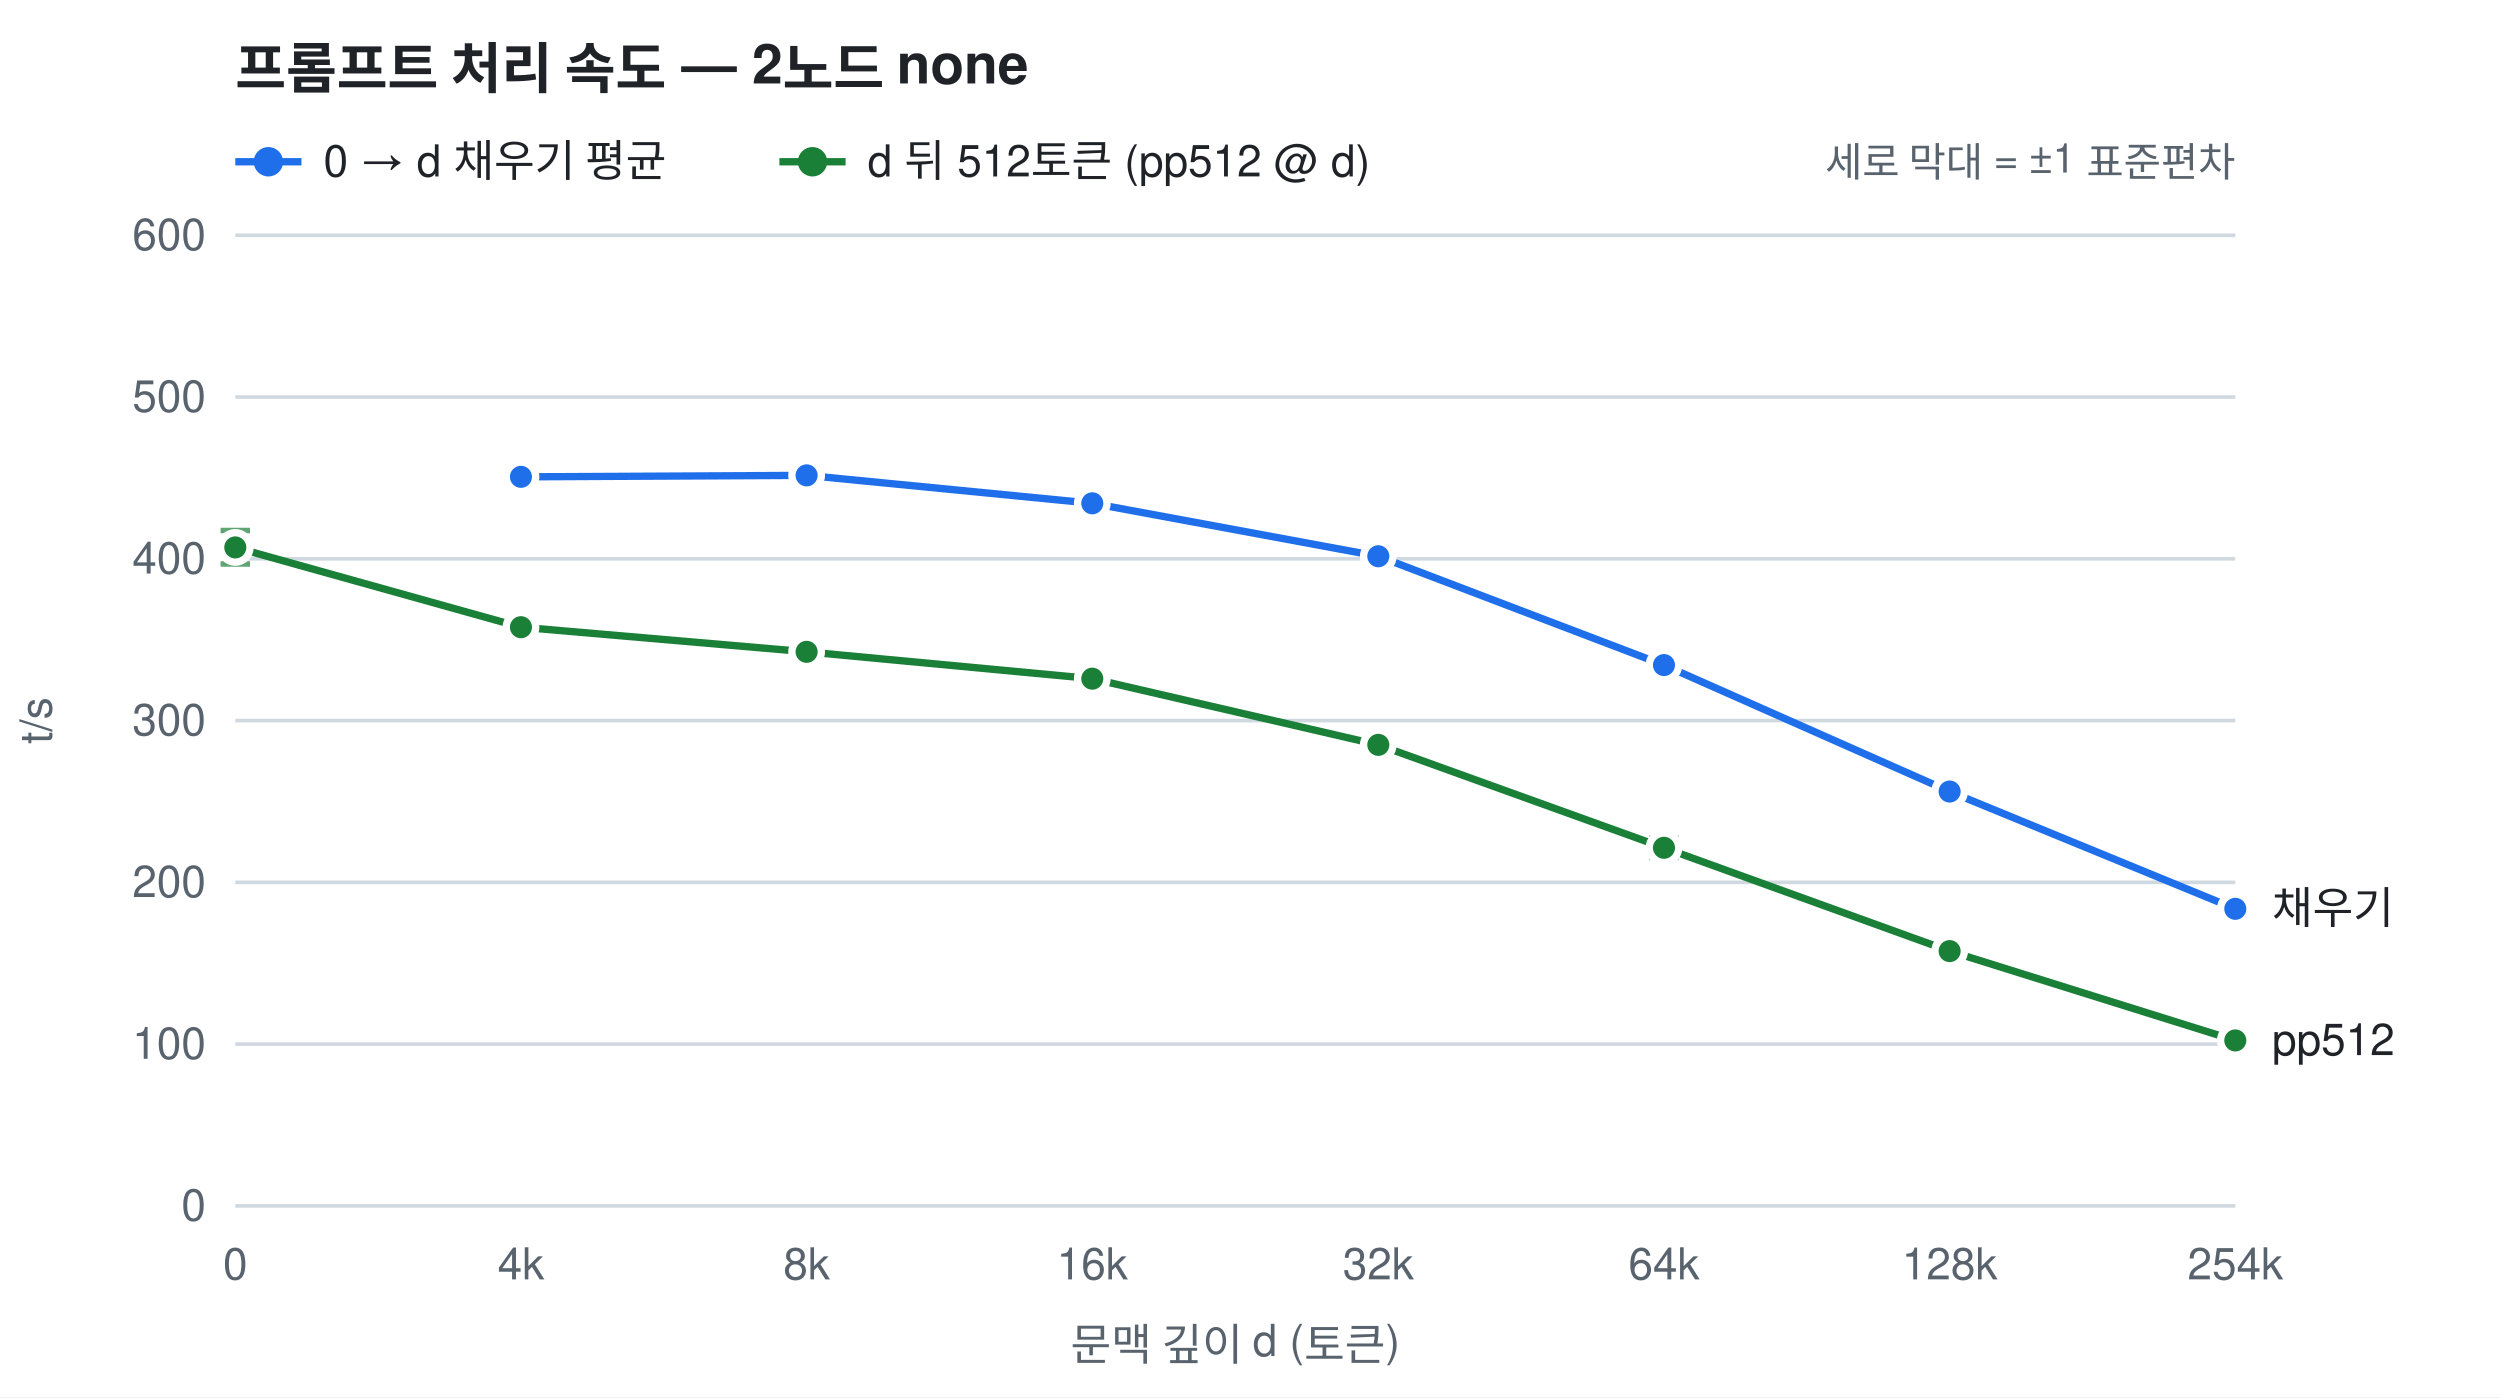
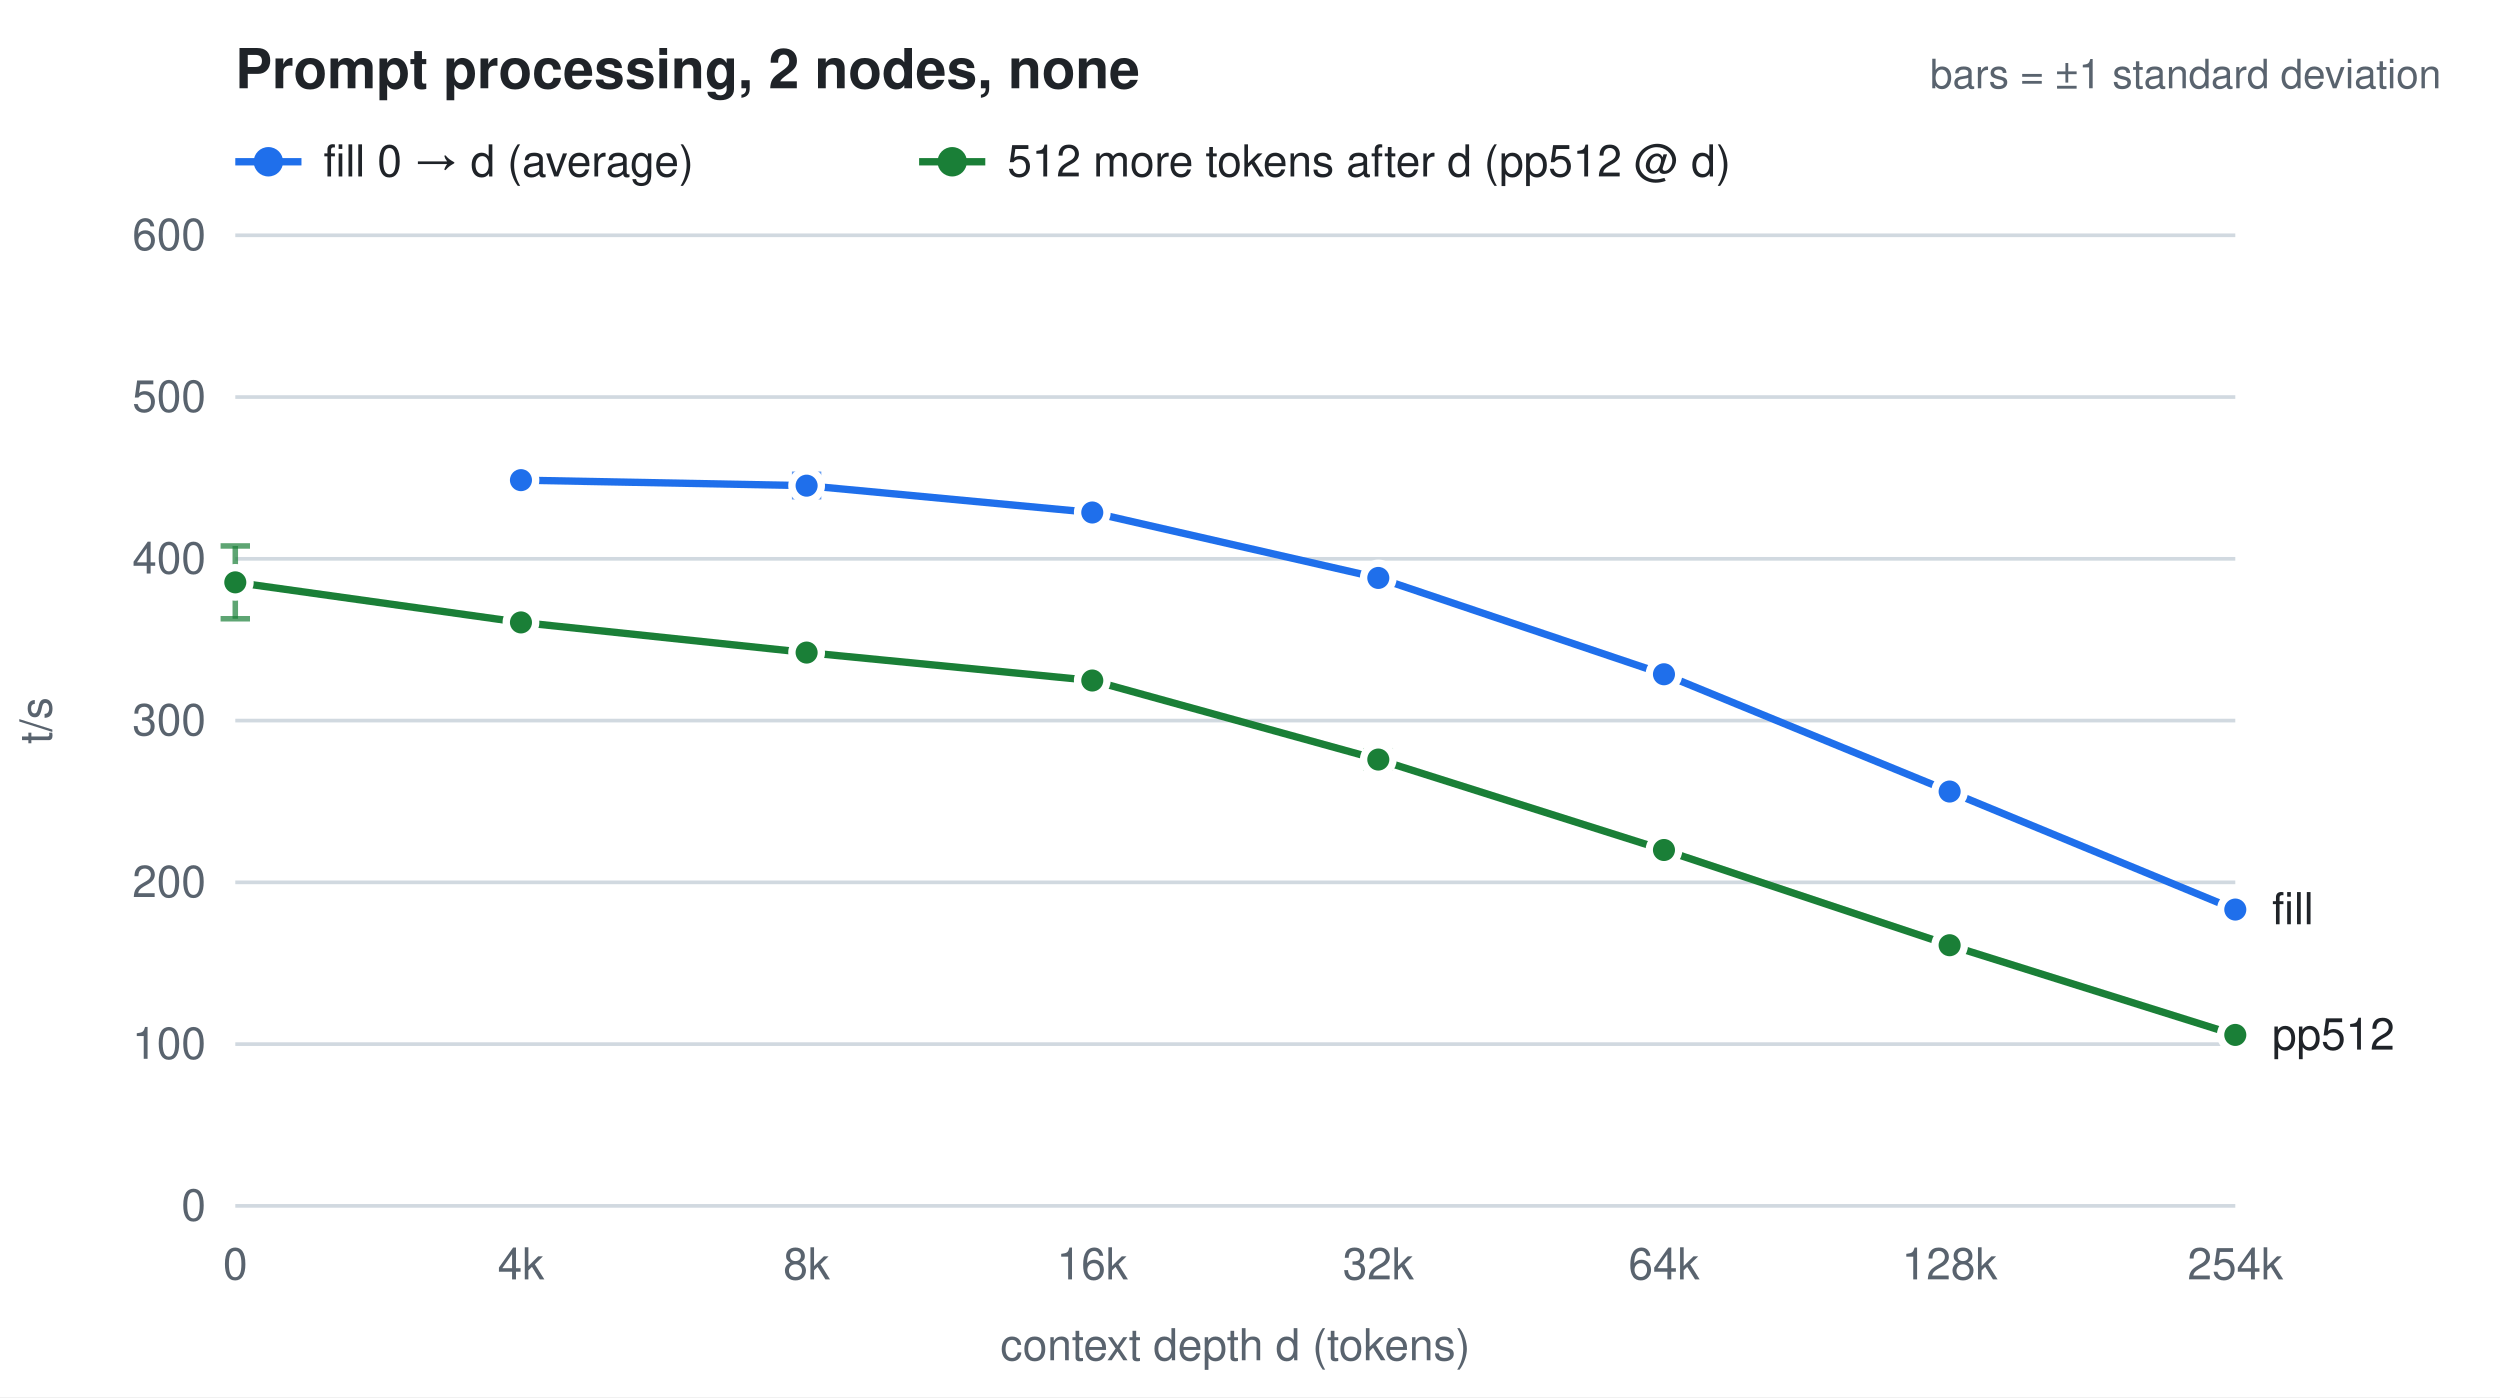
<svg xmlns="http://www.w3.org/2000/svg" viewBox="0 0 680 380" width="680" height="380" font-family="-apple-system,Segoe UI,Helvetica,Arial,sans-serif">
  <rect width="680" height="380" fill="#ffffff" />
-   <text x="64" y="24" font-size="15" font-weight="600" fill="#1f2328">프롬프트 처리 속도 — 2노드 none</text>
+   <text x="64" y="24" font-size="15" font-weight="600" fill="#1f2328">Prompt processing, 2 nodes, none</text>
  <line x1="64" x2="608" y1="328.0" y2="328.0" stroke="#d1d9e0" stroke-width="1" />
  <text x="56" y="332.0" font-size="12" text-anchor="end" fill="#59636e">0</text>
  <line x1="64" x2="608" y1="284.0" y2="284.0" stroke="#d1d9e0" stroke-width="1" />
  <text x="56" y="288.0" font-size="12" text-anchor="end" fill="#59636e">100</text>
  <line x1="64" x2="608" y1="240.0" y2="240.0" stroke="#d1d9e0" stroke-width="1" />
  <text x="56" y="244.0" font-size="12" text-anchor="end" fill="#59636e">200</text>
  <line x1="64" x2="608" y1="196.0" y2="196.0" stroke="#d1d9e0" stroke-width="1" />
  <text x="56" y="200.0" font-size="12" text-anchor="end" fill="#59636e">300</text>
  <line x1="64" x2="608" y1="152.0" y2="152.0" stroke="#d1d9e0" stroke-width="1" />
  <text x="56" y="156.0" font-size="12" text-anchor="end" fill="#59636e">400</text>
  <line x1="64" x2="608" y1="108.0" y2="108.0" stroke="#d1d9e0" stroke-width="1" />
  <text x="56" y="112.0" font-size="12" text-anchor="end" fill="#59636e">500</text>
  <line x1="64" x2="608" y1="64.0" y2="64.0" stroke="#d1d9e0" stroke-width="1" />
  <text x="56" y="68.0" font-size="12" text-anchor="end" fill="#59636e">600</text>
  <text x="64.0" y="348" font-size="12" text-anchor="middle" fill="#59636e">0</text>
  <text x="141.7" y="348" font-size="12" text-anchor="middle" fill="#59636e">4k</text>
  <text x="219.4" y="348" font-size="12" text-anchor="middle" fill="#59636e">8k</text>
  <text x="297.1" y="348" font-size="12" text-anchor="middle" fill="#59636e">16k</text>
  <text x="374.9" y="348" font-size="12" text-anchor="middle" fill="#59636e">32k</text>
  <text x="452.6" y="348" font-size="12" text-anchor="middle" fill="#59636e">64k</text>
  <text x="530.3" y="348" font-size="12" text-anchor="middle" fill="#59636e">128k</text>
  <text x="608.0" y="348" font-size="12" text-anchor="middle" fill="#59636e">254k</text>
-   <text x="336" y="370" font-size="12" text-anchor="middle" fill="#59636e">문맥 깊이 d (토큰)</text>
+   <text x="336" y="370" font-size="12" text-anchor="middle" fill="#59636e">context depth d (tokens)</text>
  <text x="14" y="196" font-size="12" text-anchor="middle" fill="#59636e" transform="rotate(-90 14 196)">t/s</text>
  <line x1="64" x2="82" y1="44" y2="44" stroke="#1f6feb" stroke-width="2" />
  <circle cx="73" cy="44" r="4" fill="#1f6feb" />
-   <text x="88" y="48" font-size="12" fill="#1f2328">0 → d 채우기 평균</text>
-   <line x1="212" x2="230" y1="44" y2="44" stroke="#1a7f37" stroke-width="2" />
-   <circle cx="221" cy="44" r="4" fill="#1a7f37" />
-   <text x="236" y="48" font-size="12" fill="#1f2328">d 뒤 512토큰 (pp512 @ d)</text>
-   <text x="608" y="48" font-size="11" text-anchor="end" fill="#59636e">세로 막대 = ±1 표준편차</text>
-   <polyline fill="none" stroke="#1f6feb" stroke-width="2" points="141.7,129.7 219.4,129.3 297.1,136.9 374.9,151.3 452.6,180.9 530.3,215.3 608.0,247.2" />
-   <line x1="141.7" x2="141.7" y1="131.3" y2="128.0" stroke="#1f6feb" stroke-width="1.5" opacity="0.7" />
-   <line x1="137.7" x2="145.7" y1="131.3" y2="131.3" stroke="#1f6feb" stroke-width="1.5" opacity="0.7" />
-   <line x1="137.7" x2="145.7" y1="128.0" y2="128.0" stroke="#1f6feb" stroke-width="1.5" opacity="0.7" />
-   <circle cx="141.7" cy="129.7" r="4" fill="#1f6feb" stroke="#ffffff" stroke-width="2" />
-   <line x1="219.4" x2="219.4" y1="130.0" y2="128.5" stroke="#1f6feb" stroke-width="1.5" opacity="0.7" />
-   <line x1="215.4" x2="223.4" y1="130.0" y2="130.0" stroke="#1f6feb" stroke-width="1.5" opacity="0.7" />
-   <line x1="215.4" x2="223.4" y1="128.5" y2="128.5" stroke="#1f6feb" stroke-width="1.5" opacity="0.7" />
-   <circle cx="219.4" cy="129.3" r="4" fill="#1f6feb" stroke="#ffffff" stroke-width="2" />
-   <line x1="297.1" x2="297.1" y1="137.9" y2="135.8" stroke="#1f6feb" stroke-width="1.5" opacity="0.7" />
-   <line x1="293.1" x2="301.1" y1="137.9" y2="137.9" stroke="#1f6feb" stroke-width="1.5" opacity="0.7" />
-   <line x1="293.1" x2="301.1" y1="135.8" y2="135.8" stroke="#1f6feb" stroke-width="1.5" opacity="0.7" />
-   <circle cx="297.1" cy="136.9" r="4" fill="#1f6feb" stroke="#ffffff" stroke-width="2" />
-   <line x1="374.9" x2="374.9" y1="152.4" y2="150.3" stroke="#1f6feb" stroke-width="1.5" opacity="0.7" />
-   <line x1="370.9" x2="378.9" y1="152.4" y2="152.4" stroke="#1f6feb" stroke-width="1.5" opacity="0.7" />
-   <line x1="370.9" x2="378.9" y1="150.3" y2="150.3" stroke="#1f6feb" stroke-width="1.5" opacity="0.7" />
-   <circle cx="374.9" cy="151.3" r="4" fill="#1f6feb" stroke="#ffffff" stroke-width="2" />
-   <line x1="452.6" x2="452.6" y1="183.0" y2="178.8" stroke="#1f6feb" stroke-width="1.5" opacity="0.7" />
-   <line x1="448.6" x2="456.6" y1="183.0" y2="183.0" stroke="#1f6feb" stroke-width="1.5" opacity="0.7" />
-   <line x1="448.6" x2="456.6" y1="178.8" y2="178.8" stroke="#1f6feb" stroke-width="1.5" opacity="0.7" />
-   <circle cx="452.6" cy="180.9" r="4" fill="#1f6feb" stroke="#ffffff" stroke-width="2" />
-   <line x1="530.3" x2="530.3" y1="215.4" y2="215.1" stroke="#1f6feb" stroke-width="1.5" opacity="0.7" />
-   <line x1="526.3" x2="534.3" y1="215.4" y2="215.4" stroke="#1f6feb" stroke-width="1.5" opacity="0.7" />
-   <line x1="526.3" x2="534.3" y1="215.1" y2="215.1" stroke="#1f6feb" stroke-width="1.5" opacity="0.7" />
+   <text x="88" y="48" font-size="12" fill="#1f2328">fill 0 → d (average)</text>
+   <line x1="250" x2="268" y1="44" y2="44" stroke="#1a7f37" stroke-width="2" />
+   <circle cx="259" cy="44" r="4" fill="#1a7f37" />
+   <text x="274" y="48" font-size="12" fill="#1f2328">512 more tokens after d (pp512 @ d)</text>
+   <text x="664" y="24" font-size="11" text-anchor="end" fill="#59636e">bars = ±1 standard deviation</text>
+   <polyline fill="none" stroke="#1f6feb" stroke-width="2" points="141.7,130.6 219.4,132.1 297.1,139.4 374.9,157.2 452.6,183.4 530.3,215.3 608.0,247.4" />
+   <line x1="141.7" x2="141.7" y1="131.9" y2="129.3" stroke="#1f6feb" stroke-width="1.5" opacity="0.7" />
+   <line x1="137.7" x2="145.7" y1="131.9" y2="131.9" stroke="#1f6feb" stroke-width="1.5" opacity="0.7" />
+   <line x1="137.7" x2="145.7" y1="129.3" y2="129.3" stroke="#1f6feb" stroke-width="1.5" opacity="0.7" />
+   <circle cx="141.7" cy="130.6" r="4" fill="#1f6feb" stroke="#ffffff" stroke-width="2" />
+   <line x1="219.4" x2="219.4" y1="135.1" y2="129.0" stroke="#1f6feb" stroke-width="1.5" opacity="0.7" />
+   <line x1="215.4" x2="223.4" y1="135.1" y2="135.1" stroke="#1f6feb" stroke-width="1.5" opacity="0.7" />
+   <line x1="215.4" x2="223.4" y1="129.0" y2="129.0" stroke="#1f6feb" stroke-width="1.5" opacity="0.7" />
+   <circle cx="219.4" cy="132.1" r="4" fill="#1f6feb" stroke="#ffffff" stroke-width="2" />
+   <line x1="297.1" x2="297.1" y1="140.4" y2="138.4" stroke="#1f6feb" stroke-width="1.5" opacity="0.7" />
+   <line x1="293.1" x2="301.1" y1="140.4" y2="140.4" stroke="#1f6feb" stroke-width="1.5" opacity="0.7" />
+   <line x1="293.1" x2="301.1" y1="138.4" y2="138.4" stroke="#1f6feb" stroke-width="1.5" opacity="0.7" />
+   <circle cx="297.1" cy="139.4" r="4" fill="#1f6feb" stroke="#ffffff" stroke-width="2" />
+   <line x1="374.9" x2="374.9" y1="157.4" y2="157.1" stroke="#1f6feb" stroke-width="1.5" opacity="0.7" />
+   <line x1="370.9" x2="378.9" y1="157.4" y2="157.4" stroke="#1f6feb" stroke-width="1.5" opacity="0.7" />
+   <line x1="370.9" x2="378.9" y1="157.1" y2="157.1" stroke="#1f6feb" stroke-width="1.5" opacity="0.7" />
+   <circle cx="374.9" cy="157.2" r="4" fill="#1f6feb" stroke="#ffffff" stroke-width="2" />
+   <line x1="452.6" x2="452.6" y1="183.7" y2="183.2" stroke="#1f6feb" stroke-width="1.5" opacity="0.7" />
+   <line x1="448.6" x2="456.6" y1="183.7" y2="183.7" stroke="#1f6feb" stroke-width="1.5" opacity="0.7" />
+   <line x1="448.6" x2="456.6" y1="183.2" y2="183.2" stroke="#1f6feb" stroke-width="1.5" opacity="0.7" />
+   <circle cx="452.6" cy="183.4" r="4" fill="#1f6feb" stroke="#ffffff" stroke-width="2" />
+   <line x1="530.3" x2="530.3" y1="215.5" y2="215.0" stroke="#1f6feb" stroke-width="1.5" opacity="0.7" />
+   <line x1="526.3" x2="534.3" y1="215.5" y2="215.5" stroke="#1f6feb" stroke-width="1.5" opacity="0.7" />
+   <line x1="526.3" x2="534.3" y1="215.0" y2="215.0" stroke="#1f6feb" stroke-width="1.5" opacity="0.7" />
  <circle cx="530.3" cy="215.3" r="4" fill="#1f6feb" stroke="#ffffff" stroke-width="2" />
-   <circle cx="608.0" cy="247.2" r="4" fill="#1f6feb" stroke="#ffffff" stroke-width="2" />
-   <polyline fill="none" stroke="#1a7f37" stroke-width="2" points="64.0,148.9 141.7,170.6 219.4,177.3 297.1,184.6 374.9,202.6 452.6,230.6 530.3,258.7 608.0,283.0" />
-   <line x1="64.0" x2="64.0" y1="153.4" y2="144.3" stroke="#1a7f37" stroke-width="1.5" opacity="0.7" />
-   <line x1="60.0" x2="68.0" y1="153.4" y2="153.4" stroke="#1a7f37" stroke-width="1.5" opacity="0.7" />
-   <line x1="60.0" x2="68.0" y1="144.3" y2="144.3" stroke="#1a7f37" stroke-width="1.5" opacity="0.7" />
-   <circle cx="64.0" cy="148.9" r="4" fill="#1a7f37" stroke="#ffffff" stroke-width="2" />
-   <line x1="141.7" x2="141.7" y1="171.6" y2="169.7" stroke="#1a7f37" stroke-width="1.5" opacity="0.7" />
-   <line x1="137.7" x2="145.7" y1="171.6" y2="171.6" stroke="#1a7f37" stroke-width="1.5" opacity="0.7" />
-   <line x1="137.7" x2="145.7" y1="169.7" y2="169.7" stroke="#1a7f37" stroke-width="1.5" opacity="0.7" />
-   <circle cx="141.7" cy="170.6" r="4" fill="#1a7f37" stroke="#ffffff" stroke-width="2" />
-   <line x1="219.4" x2="219.4" y1="177.4" y2="177.1" stroke="#1a7f37" stroke-width="1.5" opacity="0.7" />
-   <line x1="215.4" x2="223.4" y1="177.4" y2="177.4" stroke="#1a7f37" stroke-width="1.5" opacity="0.7" />
-   <line x1="215.4" x2="223.4" y1="177.1" y2="177.1" stroke="#1a7f37" stroke-width="1.5" opacity="0.7" />
-   <circle cx="219.4" cy="177.3" r="4" fill="#1a7f37" stroke="#ffffff" stroke-width="2" />
-   <line x1="297.1" x2="297.1" y1="186.0" y2="183.1" stroke="#1a7f37" stroke-width="1.5" opacity="0.7" />
-   <line x1="293.1" x2="301.1" y1="186.0" y2="186.0" stroke="#1a7f37" stroke-width="1.5" opacity="0.7" />
-   <line x1="293.1" x2="301.1" y1="183.1" y2="183.1" stroke="#1a7f37" stroke-width="1.5" opacity="0.7" />
-   <circle cx="297.1" cy="184.6" r="4" fill="#1a7f37" stroke="#ffffff" stroke-width="2" />
-   <line x1="374.9" x2="374.9" y1="203.2" y2="202.1" stroke="#1a7f37" stroke-width="1.5" opacity="0.7" />
-   <line x1="370.9" x2="378.9" y1="203.2" y2="203.2" stroke="#1a7f37" stroke-width="1.5" opacity="0.7" />
-   <line x1="370.9" x2="378.9" y1="202.1" y2="202.1" stroke="#1a7f37" stroke-width="1.5" opacity="0.7" />
-   <circle cx="374.9" cy="202.6" r="4" fill="#1a7f37" stroke="#ffffff" stroke-width="2" />
-   <line x1="452.6" x2="452.6" y1="233.2" y2="228.0" stroke="#1a7f37" stroke-width="1.5" opacity="0.7" />
-   <line x1="448.6" x2="456.6" y1="233.2" y2="233.2" stroke="#1a7f37" stroke-width="1.5" opacity="0.7" />
-   <line x1="448.6" x2="456.6" y1="228.0" y2="228.0" stroke="#1a7f37" stroke-width="1.5" opacity="0.7" />
-   <circle cx="452.6" cy="230.6" r="4" fill="#1a7f37" stroke="#ffffff" stroke-width="2" />
-   <line x1="530.3" x2="530.3" y1="259.3" y2="258.2" stroke="#1a7f37" stroke-width="1.5" opacity="0.7" />
-   <line x1="526.3" x2="534.3" y1="259.3" y2="259.3" stroke="#1a7f37" stroke-width="1.5" opacity="0.7" />
-   <line x1="526.3" x2="534.3" y1="258.2" y2="258.2" stroke="#1a7f37" stroke-width="1.5" opacity="0.7" />
-   <circle cx="530.3" cy="258.7" r="4" fill="#1a7f37" stroke="#ffffff" stroke-width="2" />
-   <circle cx="608.0" cy="283.0" r="4" fill="#1a7f37" stroke="#ffffff" stroke-width="2" />
-   <text x="618.0" y="251.2" font-size="12" fill="#1f2328">채우기</text>
-   <text x="618.0" y="287.0" font-size="12" fill="#1f2328">pp512</text>
+   <circle cx="608.0" cy="247.4" r="4" fill="#1f6feb" stroke="#ffffff" stroke-width="2" />
+   <polyline fill="none" stroke="#1a7f37" stroke-width="2" points="64.0,158.4 141.7,169.3 219.4,177.5 297.1,185.1 374.9,206.6 452.6,231.2 530.3,257.1 608.0,281.5" />
+   <line x1="64.0" x2="64.0" y1="168.3" y2="148.5" stroke="#1a7f37" stroke-width="1.5" opacity="0.7" />
+   <line x1="60.0" x2="68.0" y1="168.3" y2="168.3" stroke="#1a7f37" stroke-width="1.5" opacity="0.7" />
+   <line x1="60.0" x2="68.0" y1="148.5" y2="148.5" stroke="#1a7f37" stroke-width="1.5" opacity="0.7" />
+   <circle cx="64.0" cy="158.4" r="4" fill="#1a7f37" stroke="#ffffff" stroke-width="2" />
+   <line x1="141.7" x2="141.7" y1="170.3" y2="168.3" stroke="#1a7f37" stroke-width="1.5" opacity="0.7" />
+   <line x1="137.7" x2="145.7" y1="170.3" y2="170.3" stroke="#1a7f37" stroke-width="1.5" opacity="0.7" />
+   <line x1="137.7" x2="145.7" y1="168.3" y2="168.3" stroke="#1a7f37" stroke-width="1.5" opacity="0.7" />
+   <circle cx="141.7" cy="169.3" r="4" fill="#1a7f37" stroke="#ffffff" stroke-width="2" />
+   <line x1="219.4" x2="219.4" y1="178.6" y2="176.5" stroke="#1a7f37" stroke-width="1.5" opacity="0.7" />
+   <line x1="215.4" x2="223.4" y1="178.6" y2="178.6" stroke="#1a7f37" stroke-width="1.5" opacity="0.7" />
+   <line x1="215.4" x2="223.4" y1="176.5" y2="176.5" stroke="#1a7f37" stroke-width="1.5" opacity="0.7" />
+   <circle cx="219.4" cy="177.5" r="4" fill="#1a7f37" stroke="#ffffff" stroke-width="2" />
+   <line x1="297.1" x2="297.1" y1="186.8" y2="183.4" stroke="#1a7f37" stroke-width="1.5" opacity="0.7" />
+   <line x1="293.1" x2="301.1" y1="186.8" y2="186.8" stroke="#1a7f37" stroke-width="1.5" opacity="0.7" />
+   <line x1="293.1" x2="301.1" y1="183.4" y2="183.4" stroke="#1a7f37" stroke-width="1.5" opacity="0.7" />
+   <circle cx="297.1" cy="185.1" r="4" fill="#1a7f37" stroke="#ffffff" stroke-width="2" />
+   <line x1="374.9" x2="374.9" y1="208.9" y2="204.2" stroke="#1a7f37" stroke-width="1.5" opacity="0.7" />
+   <line x1="370.9" x2="378.9" y1="208.9" y2="208.9" stroke="#1a7f37" stroke-width="1.5" opacity="0.7" />
+   <line x1="370.9" x2="378.9" y1="204.2" y2="204.2" stroke="#1a7f37" stroke-width="1.5" opacity="0.7" />
+   <circle cx="374.9" cy="206.6" r="4" fill="#1a7f37" stroke="#ffffff" stroke-width="2" />
+   <line x1="452.6" x2="452.6" y1="231.9" y2="230.5" stroke="#1a7f37" stroke-width="1.5" opacity="0.7" />
+   <line x1="448.6" x2="456.6" y1="231.9" y2="231.9" stroke="#1a7f37" stroke-width="1.5" opacity="0.7" />
+   <line x1="448.6" x2="456.6" y1="230.5" y2="230.5" stroke="#1a7f37" stroke-width="1.5" opacity="0.7" />
+   <circle cx="452.6" cy="231.2" r="4" fill="#1a7f37" stroke="#ffffff" stroke-width="2" />
+   <line x1="530.3" x2="530.3" y1="257.5" y2="256.8" stroke="#1a7f37" stroke-width="1.5" opacity="0.7" />
+   <line x1="526.3" x2="534.3" y1="257.5" y2="257.5" stroke="#1a7f37" stroke-width="1.5" opacity="0.7" />
+   <line x1="526.3" x2="534.3" y1="256.8" y2="256.8" stroke="#1a7f37" stroke-width="1.5" opacity="0.7" />
+   <circle cx="530.3" cy="257.1" r="4" fill="#1a7f37" stroke="#ffffff" stroke-width="2" />
+   <circle cx="608.0" cy="281.5" r="4" fill="#1a7f37" stroke="#ffffff" stroke-width="2" />
+   <text x="618.0" y="251.4" font-size="12" fill="#1f2328">fill</text>
+   <text x="618.0" y="285.5" font-size="12" fill="#1f2328">pp512</text>
</svg>
